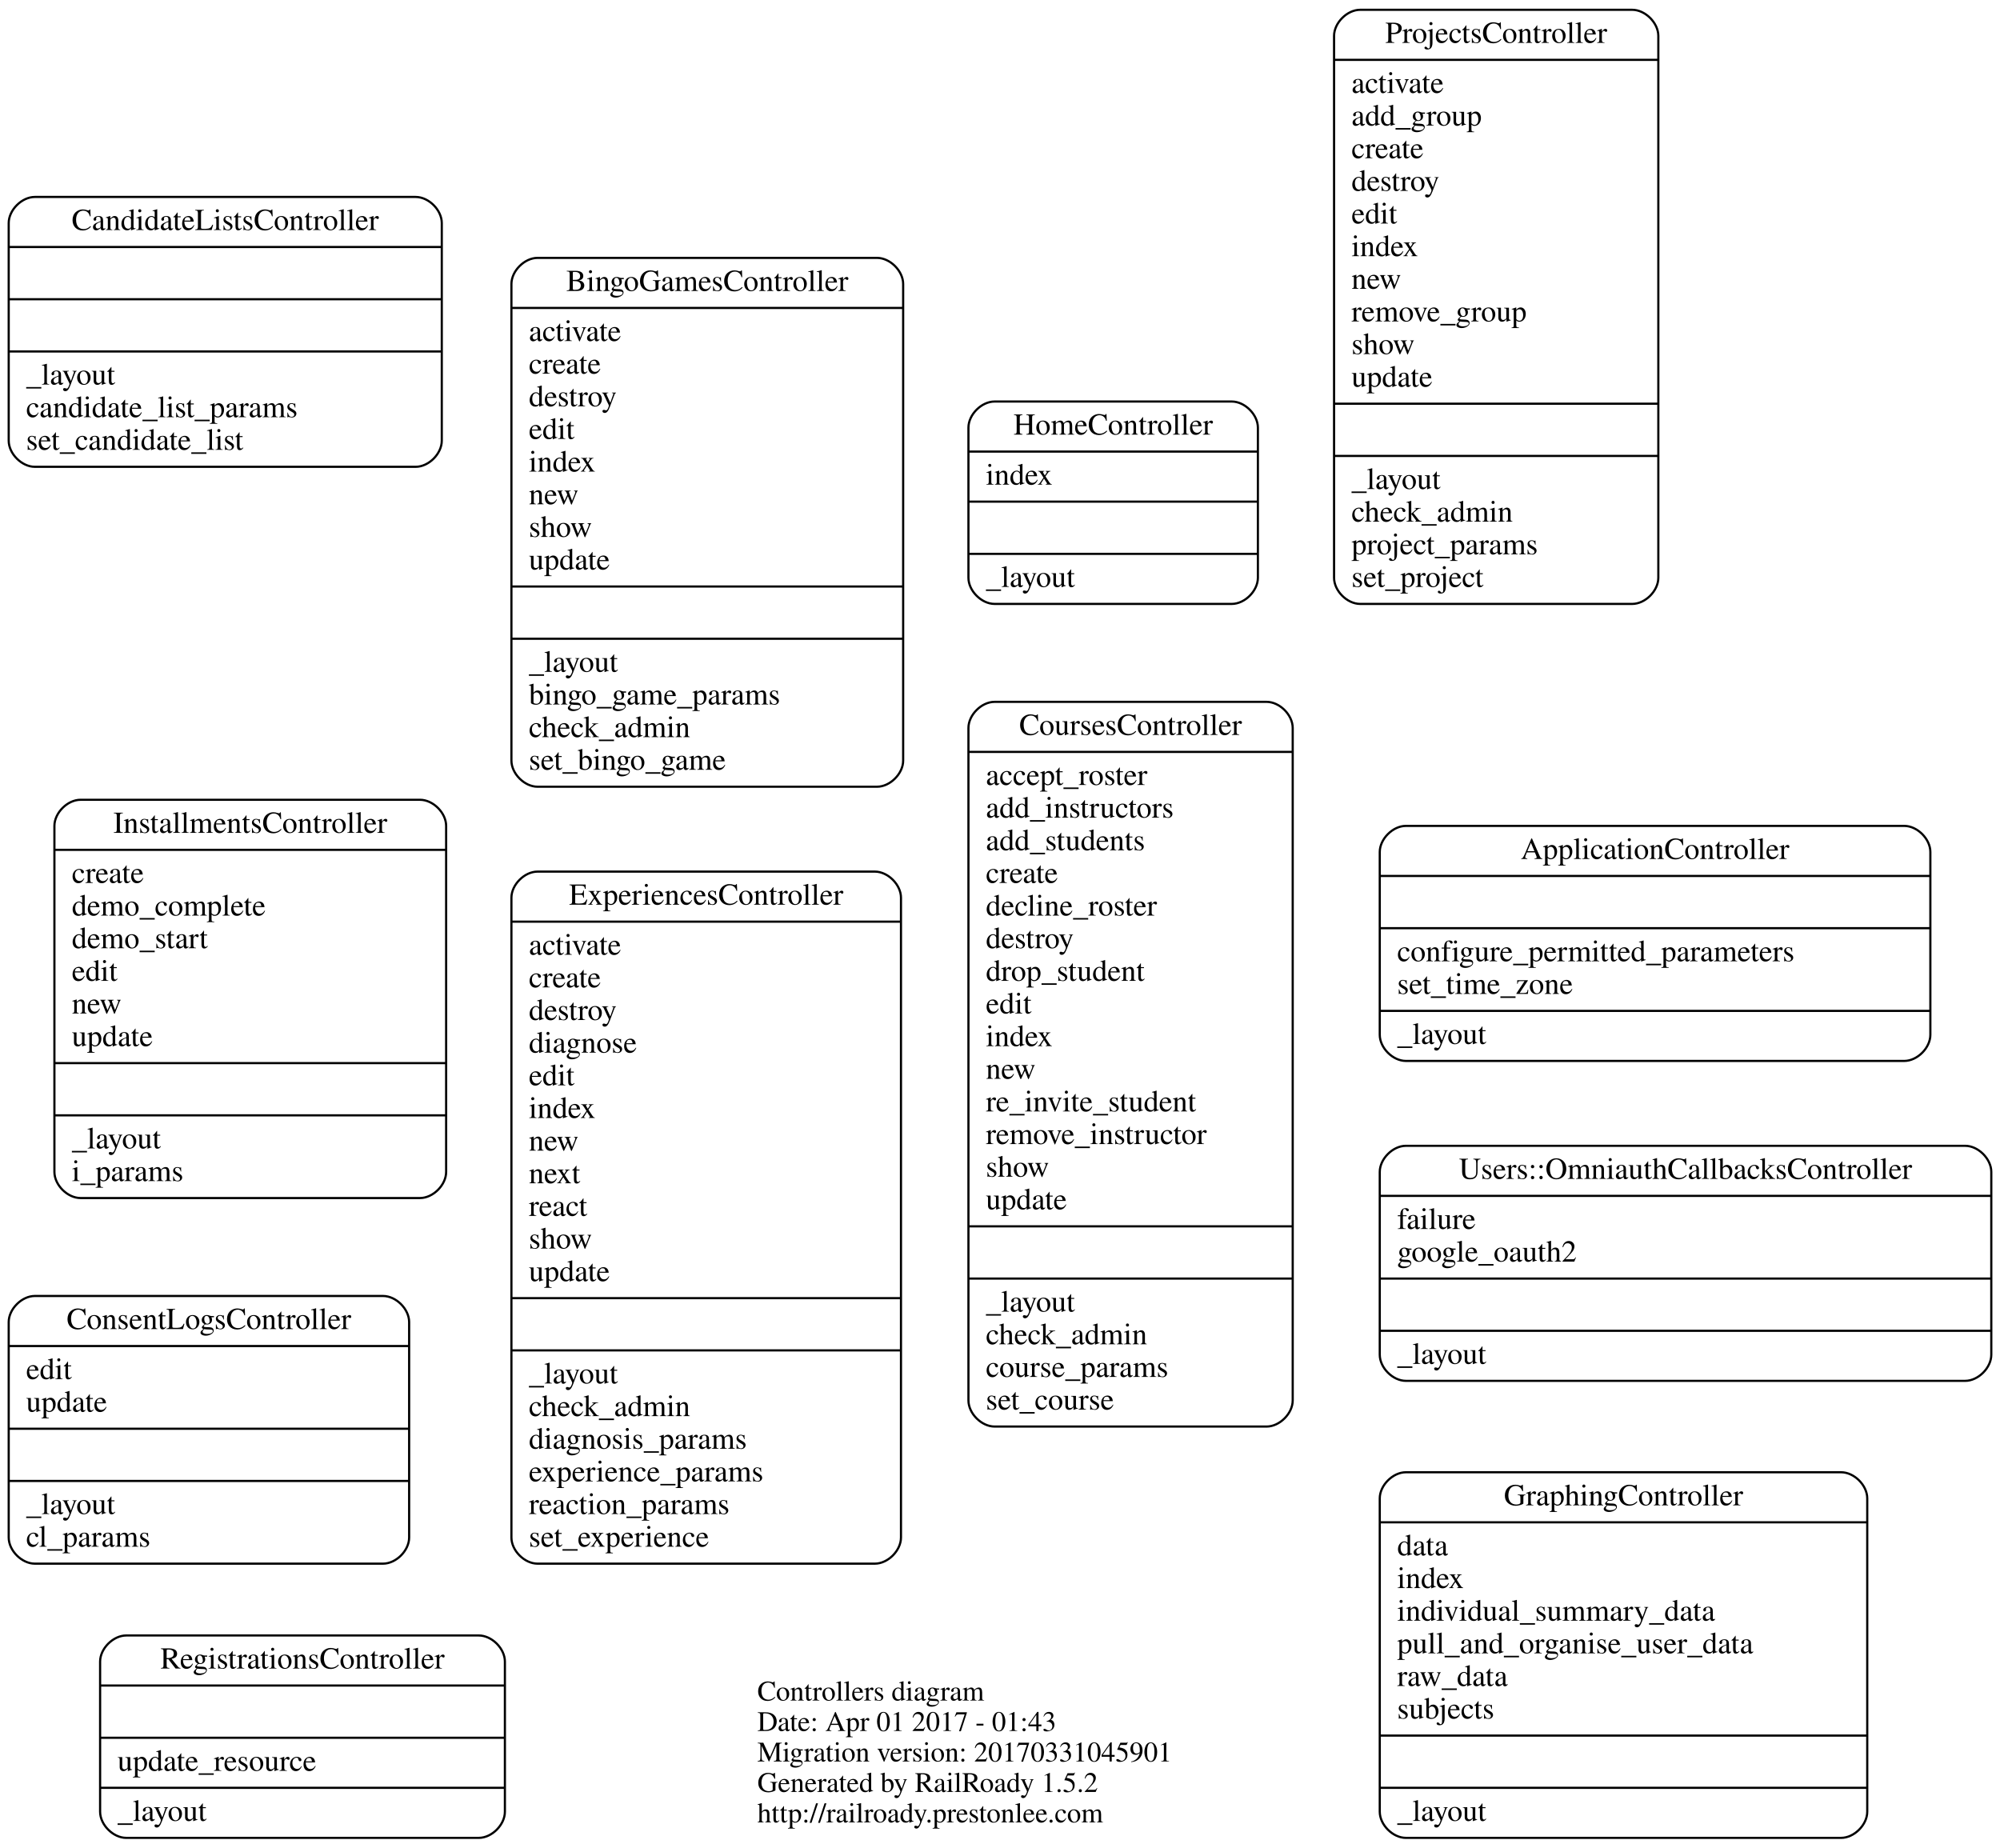
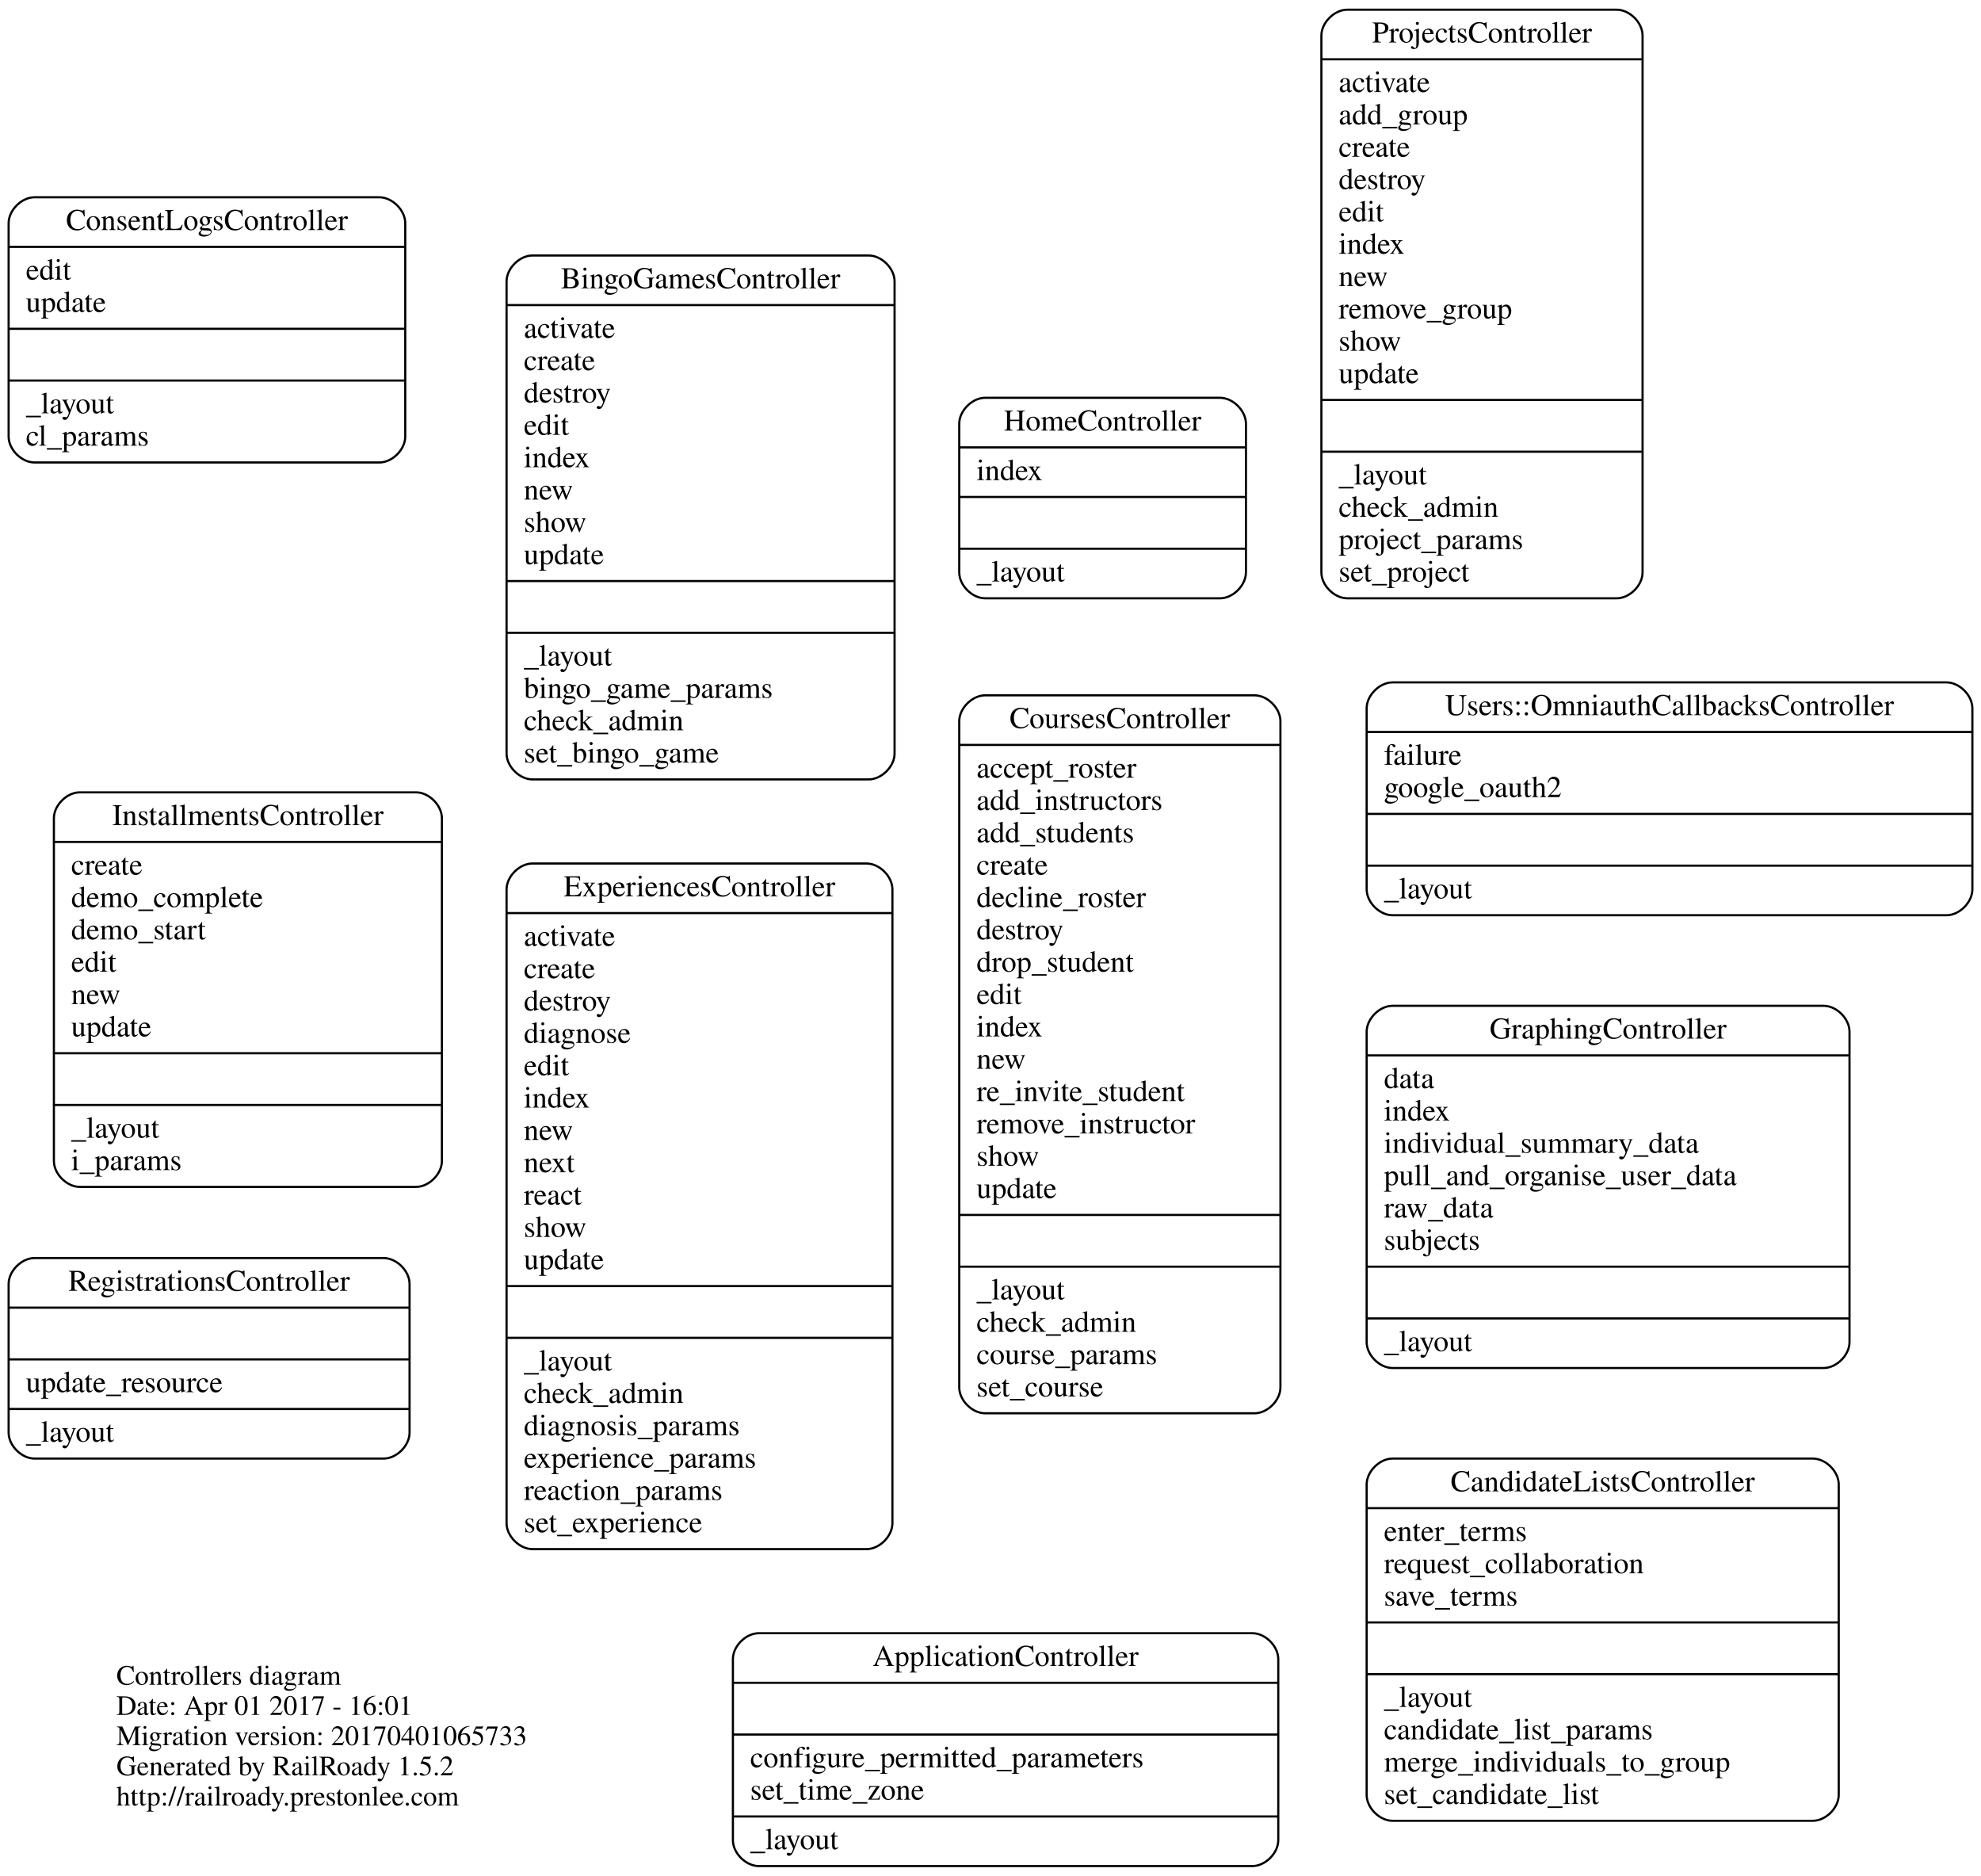
- <svg xmlns="http://www.w3.org/2000/svg" width="919pt" height="849pt" viewBox="0.00 0.00 919.00 849.00">
-   <g id="graph0" class="graph" transform="scale(1 1) rotate(0) translate(4 845)">
-     <polygon fill="none" stroke="none" points="-4,4 -4,-845 915,-845 915,4 -4,4" />
+ <svg xmlns="http://www.w3.org/2000/svg" width="919pt" height="870pt" viewBox="0.00 0.00 919.00 870.00">
+   <g id="graph0" class="graph" transform="scale(1 1) rotate(0) translate(4 866)">
+     <polygon fill="none" stroke="none" points="-4,4 -4,-866 915,-866 915,4 -4,4" />
    <g id="node1" class="node">
-       <text text-anchor="start" x="344" y="-63.6" font-family="Times,serif" font-size="13.00">Controllers diagram</text>
-       <text text-anchor="start" x="344" y="-49.6" font-family="Times,serif" font-size="13.00">Date: Apr 01 2017 - 01:43</text>
-       <text text-anchor="start" x="344" y="-35.6" font-family="Times,serif" font-size="13.00">Migration version: 20170331045901</text>
-       <text text-anchor="start" x="344" y="-21.6" font-family="Times,serif" font-size="13.00">Generated by RailRoady 1.5.2</text>
-       <text text-anchor="start" x="344" y="-7.6" font-family="Times,serif" font-size="13.00">http://railroady.prestonlee.com</text>
+       <text text-anchor="start" x="50" y="-84.6" font-family="Times,serif" font-size="13.00">Controllers diagram</text>
+       <text text-anchor="start" x="50" y="-70.6" font-family="Times,serif" font-size="13.00">Date: Apr 01 2017 - 16:01</text>
+       <text text-anchor="start" x="50" y="-56.6" font-family="Times,serif" font-size="13.00">Migration version: 20170401065733</text>
+       <text text-anchor="start" x="50" y="-42.6" font-family="Times,serif" font-size="13.00">Generated by RailRoady 1.5.2</text>
+       <text text-anchor="start" x="50" y="-28.6" font-family="Times,serif" font-size="13.00">http://railroady.prestonlee.com</text>
    </g>
    <g id="node2" class="node">
-       <path fill="none" stroke="black" d="M642,-357.5C642,-357.5 871,-357.5 871,-357.5 877,-357.5 883,-363.5 883,-369.5 883,-369.5 883,-453.5 883,-453.5 883,-459.5 877,-465.5 871,-465.5 871,-465.5 642,-465.5 642,-465.5 636,-465.5 630,-459.5 630,-453.5 630,-453.5 630,-369.5 630,-369.5 630,-363.5 636,-357.5 642,-357.5" />
-       <text text-anchor="middle" x="756.5" y="-450.3" font-family="Times,serif" font-size="14.00">ApplicationController</text>
-       <polyline fill="none" stroke="black" points="630,-442.5 883,-442.5 " />
-       <polyline fill="none" stroke="black" points="630,-418.5 883,-418.5 " />
-       <text text-anchor="start" x="638" y="-403.3" font-family="Times,serif" font-size="14.00">configure_permitted_parameters</text>
-       <text text-anchor="start" x="638" y="-388.3" font-family="Times,serif" font-size="14.00">set_time_zone</text>
-       <polyline fill="none" stroke="black" points="630,-380.5 883,-380.5 " />
-       <text text-anchor="start" x="638" y="-365.3" font-family="Times,serif" font-size="14.00">_layout</text>
+       <path fill="none" stroke="black" d="M348,-0.5C348,-0.5 577,-0.5 577,-0.5 583,-0.5 589,-6.5 589,-12.5 589,-12.5 589,-96.5 589,-96.5 589,-102.5 583,-108.5 577,-108.5 577,-108.5 348,-108.5 348,-108.5 342,-108.5 336,-102.5 336,-96.5 336,-96.5 336,-12.5 336,-12.5 336,-6.5 342,-0.5 348,-0.5" />
+       <text text-anchor="middle" x="462.5" y="-93.3" font-family="Times,serif" font-size="14.00">ApplicationController</text>
+       <polyline fill="none" stroke="black" points="336,-85.5 589,-85.5 " />
+       <polyline fill="none" stroke="black" points="336,-61.5 589,-61.5 " />
+       <text text-anchor="start" x="344" y="-46.3" font-family="Times,serif" font-size="14.00">configure_permitted_parameters</text>
+       <text text-anchor="start" x="344" y="-31.3" font-family="Times,serif" font-size="14.00">set_time_zone</text>
+       <polyline fill="none" stroke="black" points="336,-23.5 589,-23.5 " />
+       <text text-anchor="start" x="344" y="-8.3" font-family="Times,serif" font-size="14.00">_layout</text>
    </g>
    <g id="node3" class="node">
-       <path fill="none" stroke="black" d="M243,-483.5C243,-483.5 399,-483.5 399,-483.5 405,-483.5 411,-489.5 411,-495.5 411,-495.5 411,-714.5 411,-714.5 411,-720.5 405,-726.5 399,-726.5 399,-726.5 243,-726.5 243,-726.5 237,-726.5 231,-720.5 231,-714.5 231,-714.5 231,-495.5 231,-495.5 231,-489.5 237,-483.5 243,-483.5" />
-       <text text-anchor="middle" x="321" y="-711.3" font-family="Times,serif" font-size="14.00">BingoGamesController</text>
-       <polyline fill="none" stroke="black" points="231,-703.5 411,-703.5 " />
-       <text text-anchor="start" x="239" y="-688.3" font-family="Times,serif" font-size="14.00">activate</text>
-       <text text-anchor="start" x="239" y="-673.3" font-family="Times,serif" font-size="14.00">create</text>
-       <text text-anchor="start" x="239" y="-658.3" font-family="Times,serif" font-size="14.00">destroy</text>
-       <text text-anchor="start" x="239" y="-643.3" font-family="Times,serif" font-size="14.00">edit</text>
-       <text text-anchor="start" x="239" y="-628.3" font-family="Times,serif" font-size="14.00">index</text>
-       <text text-anchor="start" x="239" y="-613.3" font-family="Times,serif" font-size="14.00">new</text>
-       <text text-anchor="start" x="239" y="-598.3" font-family="Times,serif" font-size="14.00">show</text>
-       <text text-anchor="start" x="239" y="-583.3" font-family="Times,serif" font-size="14.00">update</text>
-       <polyline fill="none" stroke="black" points="231,-575.5 411,-575.5 " />
-       <polyline fill="none" stroke="black" points="231,-551.5 411,-551.5 " />
-       <text text-anchor="start" x="239" y="-536.3" font-family="Times,serif" font-size="14.00">_layout</text>
-       <text text-anchor="start" x="239" y="-521.3" font-family="Times,serif" font-size="14.00">bingo_game_params</text>
-       <text text-anchor="start" x="239" y="-506.3" font-family="Times,serif" font-size="14.00">check_admin</text>
-       <text text-anchor="start" x="239" y="-491.3" font-family="Times,serif" font-size="14.00">set_bingo_game</text>
+       <path fill="none" stroke="black" d="M243,-504.5C243,-504.5 399,-504.5 399,-504.5 405,-504.5 411,-510.5 411,-516.5 411,-516.5 411,-735.5 411,-735.5 411,-741.5 405,-747.5 399,-747.5 399,-747.5 243,-747.5 243,-747.5 237,-747.5 231,-741.5 231,-735.5 231,-735.5 231,-516.5 231,-516.5 231,-510.5 237,-504.5 243,-504.5" />
+       <text text-anchor="middle" x="321" y="-732.3" font-family="Times,serif" font-size="14.00">BingoGamesController</text>
+       <polyline fill="none" stroke="black" points="231,-724.5 411,-724.5 " />
+       <text text-anchor="start" x="239" y="-709.3" font-family="Times,serif" font-size="14.00">activate</text>
+       <text text-anchor="start" x="239" y="-694.3" font-family="Times,serif" font-size="14.00">create</text>
+       <text text-anchor="start" x="239" y="-679.3" font-family="Times,serif" font-size="14.00">destroy</text>
+       <text text-anchor="start" x="239" y="-664.3" font-family="Times,serif" font-size="14.00">edit</text>
+       <text text-anchor="start" x="239" y="-649.3" font-family="Times,serif" font-size="14.00">index</text>
+       <text text-anchor="start" x="239" y="-634.3" font-family="Times,serif" font-size="14.00">new</text>
+       <text text-anchor="start" x="239" y="-619.3" font-family="Times,serif" font-size="14.00">show</text>
+       <text text-anchor="start" x="239" y="-604.3" font-family="Times,serif" font-size="14.00">update</text>
+       <polyline fill="none" stroke="black" points="231,-596.5 411,-596.5 " />
+       <polyline fill="none" stroke="black" points="231,-572.5 411,-572.5 " />
+       <text text-anchor="start" x="239" y="-557.3" font-family="Times,serif" font-size="14.00">_layout</text>
+       <text text-anchor="start" x="239" y="-542.3" font-family="Times,serif" font-size="14.00">bingo_game_params</text>
+       <text text-anchor="start" x="239" y="-527.3" font-family="Times,serif" font-size="14.00">check_admin</text>
+       <text text-anchor="start" x="239" y="-512.3" font-family="Times,serif" font-size="14.00">set_bingo_game</text>
    </g>
    <g id="node4" class="node">
-       <path fill="none" stroke="black" d="M12,-630.5C12,-630.5 187,-630.5 187,-630.5 193,-630.5 199,-636.5 199,-642.5 199,-642.5 199,-742.5 199,-742.5 199,-748.5 193,-754.5 187,-754.5 187,-754.5 12,-754.5 12,-754.5 6,-754.5 0,-748.5 0,-742.5 0,-742.5 0,-642.5 0,-642.5 0,-636.5 6,-630.5 12,-630.5" />
-       <text text-anchor="middle" x="99.5" y="-739.3" font-family="Times,serif" font-size="14.00">CandidateListsController</text>
-       <polyline fill="none" stroke="black" points="0,-731.5 199,-731.5 " />
-       <polyline fill="none" stroke="black" points="0,-707.5 199,-707.5 " />
-       <polyline fill="none" stroke="black" points="0,-683.5 199,-683.5 " />
-       <text text-anchor="start" x="8" y="-668.3" font-family="Times,serif" font-size="14.00">_layout</text>
-       <text text-anchor="start" x="8" y="-653.3" font-family="Times,serif" font-size="14.00">candidate_list_params</text>
-       <text text-anchor="start" x="8" y="-638.3" font-family="Times,serif" font-size="14.00">set_candidate_list</text>
+       <path fill="none" stroke="black" d="M642,-21.5C642,-21.5 837,-21.5 837,-21.5 843,-21.5 849,-27.5 849,-33.5 849,-33.5 849,-177.5 849,-177.5 849,-183.5 843,-189.5 837,-189.5 837,-189.5 642,-189.5 642,-189.5 636,-189.5 630,-183.5 630,-177.5 630,-177.5 630,-33.5 630,-33.5 630,-27.5 636,-21.5 642,-21.5" />
+       <text text-anchor="middle" x="739.5" y="-174.3" font-family="Times,serif" font-size="14.00">CandidateListsController</text>
+       <polyline fill="none" stroke="black" points="630,-166.5 849,-166.5 " />
+       <text text-anchor="start" x="638" y="-151.3" font-family="Times,serif" font-size="14.00">enter_terms</text>
+       <text text-anchor="start" x="638" y="-136.3" font-family="Times,serif" font-size="14.00">request_collaboration</text>
+       <text text-anchor="start" x="638" y="-121.3" font-family="Times,serif" font-size="14.00">save_terms</text>
+       <polyline fill="none" stroke="black" points="630,-113.5 849,-113.5 " />
+       <polyline fill="none" stroke="black" points="630,-89.5 849,-89.5 " />
+       <text text-anchor="start" x="638" y="-74.3" font-family="Times,serif" font-size="14.00">_layout</text>
+       <text text-anchor="start" x="638" y="-59.3" font-family="Times,serif" font-size="14.00">candidate_list_params</text>
+       <text text-anchor="start" x="638" y="-44.3" font-family="Times,serif" font-size="14.00">merge_individuals_to_group</text>
+       <text text-anchor="start" x="638" y="-29.3" font-family="Times,serif" font-size="14.00">set_candidate_list</text>
    </g>
    <g id="node5" class="node">
-       <path fill="none" stroke="black" d="M12,-126.5C12,-126.5 172,-126.5 172,-126.5 178,-126.5 184,-132.5 184,-138.5 184,-138.5 184,-237.5 184,-237.5 184,-243.5 178,-249.5 172,-249.5 172,-249.5 12,-249.5 12,-249.5 6,-249.5 0,-243.5 0,-237.5 0,-237.5 0,-138.5 0,-138.5 0,-132.5 6,-126.5 12,-126.5" />
-       <text text-anchor="middle" x="92" y="-234.3" font-family="Times,serif" font-size="14.00">ConsentLogsController</text>
-       <polyline fill="none" stroke="black" points="0,-226.5 184,-226.5 " />
-       <text text-anchor="start" x="8" y="-211.3" font-family="Times,serif" font-size="14.00">edit</text>
-       <text text-anchor="start" x="8" y="-196.3" font-family="Times,serif" font-size="14.00">update</text>
-       <polyline fill="none" stroke="black" points="0,-188.5 184,-188.5 " />
-       <polyline fill="none" stroke="black" points="0,-164.5 184,-164.5 " />
-       <text text-anchor="start" x="8" y="-149.3" font-family="Times,serif" font-size="14.00">_layout</text>
-       <text text-anchor="start" x="8" y="-134.3" font-family="Times,serif" font-size="14.00">cl_params</text>
+       <path fill="none" stroke="black" d="M12,-651.5C12,-651.5 172,-651.5 172,-651.5 178,-651.5 184,-657.5 184,-663.5 184,-663.5 184,-762.5 184,-762.5 184,-768.5 178,-774.5 172,-774.5 172,-774.5 12,-774.5 12,-774.5 6,-774.5 0,-768.5 0,-762.5 0,-762.5 0,-663.5 0,-663.5 0,-657.5 6,-651.5 12,-651.5" />
+       <text text-anchor="middle" x="92" y="-759.3" font-family="Times,serif" font-size="14.00">ConsentLogsController</text>
+       <polyline fill="none" stroke="black" points="0,-751.5 184,-751.5 " />
+       <text text-anchor="start" x="8" y="-736.3" font-family="Times,serif" font-size="14.00">edit</text>
+       <text text-anchor="start" x="8" y="-721.3" font-family="Times,serif" font-size="14.00">update</text>
+       <polyline fill="none" stroke="black" points="0,-713.5 184,-713.5 " />
+       <polyline fill="none" stroke="black" points="0,-689.5 184,-689.5 " />
+       <text text-anchor="start" x="8" y="-674.3" font-family="Times,serif" font-size="14.00">_layout</text>
+       <text text-anchor="start" x="8" y="-659.3" font-family="Times,serif" font-size="14.00">cl_params</text>
    </g>
    <g id="node6" class="node">
-       <path fill="none" stroke="black" d="M453,-189.5C453,-189.5 578,-189.5 578,-189.5 584,-189.5 590,-195.5 590,-201.5 590,-201.5 590,-510.5 590,-510.5 590,-516.5 584,-522.5 578,-522.5 578,-522.5 453,-522.5 453,-522.5 447,-522.5 441,-516.5 441,-510.5 441,-510.5 441,-201.5 441,-201.5 441,-195.5 447,-189.5 453,-189.5" />
-       <text text-anchor="middle" x="515.5" y="-507.3" font-family="Times,serif" font-size="14.00">CoursesController</text>
-       <polyline fill="none" stroke="black" points="441,-499.5 590,-499.5 " />
-       <text text-anchor="start" x="449" y="-484.3" font-family="Times,serif" font-size="14.00">accept_roster</text>
-       <text text-anchor="start" x="449" y="-469.3" font-family="Times,serif" font-size="14.00">add_instructors</text>
-       <text text-anchor="start" x="449" y="-454.3" font-family="Times,serif" font-size="14.00">add_students</text>
-       <text text-anchor="start" x="449" y="-439.3" font-family="Times,serif" font-size="14.00">create</text>
-       <text text-anchor="start" x="449" y="-424.3" font-family="Times,serif" font-size="14.00">decline_roster</text>
-       <text text-anchor="start" x="449" y="-409.3" font-family="Times,serif" font-size="14.00">destroy</text>
-       <text text-anchor="start" x="449" y="-394.3" font-family="Times,serif" font-size="14.00">drop_student</text>
-       <text text-anchor="start" x="449" y="-379.3" font-family="Times,serif" font-size="14.00">edit</text>
-       <text text-anchor="start" x="449" y="-364.3" font-family="Times,serif" font-size="14.00">index</text>
-       <text text-anchor="start" x="449" y="-349.3" font-family="Times,serif" font-size="14.00">new</text>
-       <text text-anchor="start" x="449" y="-334.3" font-family="Times,serif" font-size="14.00">re_invite_student</text>
-       <text text-anchor="start" x="449" y="-319.3" font-family="Times,serif" font-size="14.00">remove_instructor</text>
-       <text text-anchor="start" x="449" y="-304.3" font-family="Times,serif" font-size="14.00">show</text>
-       <text text-anchor="start" x="449" y="-289.3" font-family="Times,serif" font-size="14.00">update</text>
-       <polyline fill="none" stroke="black" points="441,-281.5 590,-281.5 " />
-       <polyline fill="none" stroke="black" points="441,-257.5 590,-257.5 " />
-       <text text-anchor="start" x="449" y="-242.3" font-family="Times,serif" font-size="14.00">_layout</text>
-       <text text-anchor="start" x="449" y="-227.3" font-family="Times,serif" font-size="14.00">check_admin</text>
-       <text text-anchor="start" x="449" y="-212.3" font-family="Times,serif" font-size="14.00">course_params</text>
-       <text text-anchor="start" x="449" y="-197.3" font-family="Times,serif" font-size="14.00">set_course</text>
+       <path fill="none" stroke="black" d="M453,-210.5C453,-210.5 578,-210.5 578,-210.5 584,-210.5 590,-216.5 590,-222.5 590,-222.5 590,-531.5 590,-531.5 590,-537.5 584,-543.5 578,-543.5 578,-543.5 453,-543.5 453,-543.5 447,-543.5 441,-537.5 441,-531.5 441,-531.5 441,-222.5 441,-222.5 441,-216.5 447,-210.5 453,-210.5" />
+       <text text-anchor="middle" x="515.5" y="-528.3" font-family="Times,serif" font-size="14.00">CoursesController</text>
+       <polyline fill="none" stroke="black" points="441,-520.5 590,-520.5 " />
+       <text text-anchor="start" x="449" y="-505.3" font-family="Times,serif" font-size="14.00">accept_roster</text>
+       <text text-anchor="start" x="449" y="-490.3" font-family="Times,serif" font-size="14.00">add_instructors</text>
+       <text text-anchor="start" x="449" y="-475.3" font-family="Times,serif" font-size="14.00">add_students</text>
+       <text text-anchor="start" x="449" y="-460.3" font-family="Times,serif" font-size="14.00">create</text>
+       <text text-anchor="start" x="449" y="-445.3" font-family="Times,serif" font-size="14.00">decline_roster</text>
+       <text text-anchor="start" x="449" y="-430.3" font-family="Times,serif" font-size="14.00">destroy</text>
+       <text text-anchor="start" x="449" y="-415.3" font-family="Times,serif" font-size="14.00">drop_student</text>
+       <text text-anchor="start" x="449" y="-400.3" font-family="Times,serif" font-size="14.00">edit</text>
+       <text text-anchor="start" x="449" y="-385.3" font-family="Times,serif" font-size="14.00">index</text>
+       <text text-anchor="start" x="449" y="-370.3" font-family="Times,serif" font-size="14.00">new</text>
+       <text text-anchor="start" x="449" y="-355.3" font-family="Times,serif" font-size="14.00">re_invite_student</text>
+       <text text-anchor="start" x="449" y="-340.3" font-family="Times,serif" font-size="14.00">remove_instructor</text>
+       <text text-anchor="start" x="449" y="-325.3" font-family="Times,serif" font-size="14.00">show</text>
+       <text text-anchor="start" x="449" y="-310.3" font-family="Times,serif" font-size="14.00">update</text>
+       <polyline fill="none" stroke="black" points="441,-302.5 590,-302.5 " />
+       <polyline fill="none" stroke="black" points="441,-278.5 590,-278.5 " />
+       <text text-anchor="start" x="449" y="-263.3" font-family="Times,serif" font-size="14.00">_layout</text>
+       <text text-anchor="start" x="449" y="-248.3" font-family="Times,serif" font-size="14.00">check_admin</text>
+       <text text-anchor="start" x="449" y="-233.3" font-family="Times,serif" font-size="14.00">course_params</text>
+       <text text-anchor="start" x="449" y="-218.3" font-family="Times,serif" font-size="14.00">set_course</text>
    </g>
    <g id="node7" class="node">
-       <path fill="none" stroke="black" d="M243,-126.5C243,-126.5 398,-126.5 398,-126.5 404,-126.5 410,-132.5 410,-138.5 410,-138.5 410,-432.5 410,-432.5 410,-438.5 404,-444.5 398,-444.5 398,-444.5 243,-444.5 243,-444.5 237,-444.5 231,-438.5 231,-432.5 231,-432.5 231,-138.5 231,-138.5 231,-132.5 237,-126.5 243,-126.5" />
-       <text text-anchor="middle" x="320.5" y="-429.3" font-family="Times,serif" font-size="14.00">ExperiencesController</text>
-       <polyline fill="none" stroke="black" points="231,-421.5 410,-421.5 " />
-       <text text-anchor="start" x="239" y="-406.3" font-family="Times,serif" font-size="14.00">activate</text>
-       <text text-anchor="start" x="239" y="-391.3" font-family="Times,serif" font-size="14.00">create</text>
-       <text text-anchor="start" x="239" y="-376.3" font-family="Times,serif" font-size="14.00">destroy</text>
-       <text text-anchor="start" x="239" y="-361.3" font-family="Times,serif" font-size="14.00">diagnose</text>
-       <text text-anchor="start" x="239" y="-346.3" font-family="Times,serif" font-size="14.00">edit</text>
-       <text text-anchor="start" x="239" y="-331.3" font-family="Times,serif" font-size="14.00">index</text>
-       <text text-anchor="start" x="239" y="-316.3" font-family="Times,serif" font-size="14.00">new</text>
-       <text text-anchor="start" x="239" y="-301.3" font-family="Times,serif" font-size="14.00">next</text>
-       <text text-anchor="start" x="239" y="-286.3" font-family="Times,serif" font-size="14.00">react</text>
-       <text text-anchor="start" x="239" y="-271.3" font-family="Times,serif" font-size="14.00">show</text>
-       <text text-anchor="start" x="239" y="-256.3" font-family="Times,serif" font-size="14.00">update</text>
-       <polyline fill="none" stroke="black" points="231,-248.5 410,-248.5 " />
-       <polyline fill="none" stroke="black" points="231,-224.5 410,-224.5 " />
-       <text text-anchor="start" x="239" y="-209.3" font-family="Times,serif" font-size="14.00">_layout</text>
-       <text text-anchor="start" x="239" y="-194.3" font-family="Times,serif" font-size="14.00">check_admin</text>
-       <text text-anchor="start" x="239" y="-179.3" font-family="Times,serif" font-size="14.00">diagnosis_params</text>
-       <text text-anchor="start" x="239" y="-164.3" font-family="Times,serif" font-size="14.00">experience_params</text>
-       <text text-anchor="start" x="239" y="-149.3" font-family="Times,serif" font-size="14.00">reaction_params</text>
-       <text text-anchor="start" x="239" y="-134.3" font-family="Times,serif" font-size="14.00">set_experience</text>
+       <path fill="none" stroke="black" d="M243,-147.5C243,-147.5 398,-147.5 398,-147.5 404,-147.5 410,-153.5 410,-159.5 410,-159.5 410,-453.5 410,-453.5 410,-459.5 404,-465.5 398,-465.5 398,-465.5 243,-465.5 243,-465.5 237,-465.5 231,-459.5 231,-453.5 231,-453.5 231,-159.5 231,-159.5 231,-153.5 237,-147.5 243,-147.5" />
+       <text text-anchor="middle" x="320.5" y="-450.3" font-family="Times,serif" font-size="14.00">ExperiencesController</text>
+       <polyline fill="none" stroke="black" points="231,-442.5 410,-442.5 " />
+       <text text-anchor="start" x="239" y="-427.3" font-family="Times,serif" font-size="14.00">activate</text>
+       <text text-anchor="start" x="239" y="-412.3" font-family="Times,serif" font-size="14.00">create</text>
+       <text text-anchor="start" x="239" y="-397.3" font-family="Times,serif" font-size="14.00">destroy</text>
+       <text text-anchor="start" x="239" y="-382.3" font-family="Times,serif" font-size="14.00">diagnose</text>
+       <text text-anchor="start" x="239" y="-367.3" font-family="Times,serif" font-size="14.00">edit</text>
+       <text text-anchor="start" x="239" y="-352.3" font-family="Times,serif" font-size="14.00">index</text>
+       <text text-anchor="start" x="239" y="-337.3" font-family="Times,serif" font-size="14.00">new</text>
+       <text text-anchor="start" x="239" y="-322.3" font-family="Times,serif" font-size="14.00">next</text>
+       <text text-anchor="start" x="239" y="-307.3" font-family="Times,serif" font-size="14.00">react</text>
+       <text text-anchor="start" x="239" y="-292.3" font-family="Times,serif" font-size="14.00">show</text>
+       <text text-anchor="start" x="239" y="-277.3" font-family="Times,serif" font-size="14.00">update</text>
+       <polyline fill="none" stroke="black" points="231,-269.5 410,-269.5 " />
+       <polyline fill="none" stroke="black" points="231,-245.5 410,-245.5 " />
+       <text text-anchor="start" x="239" y="-230.3" font-family="Times,serif" font-size="14.00">_layout</text>
+       <text text-anchor="start" x="239" y="-215.3" font-family="Times,serif" font-size="14.00">check_admin</text>
+       <text text-anchor="start" x="239" y="-200.3" font-family="Times,serif" font-size="14.00">diagnosis_params</text>
+       <text text-anchor="start" x="239" y="-185.3" font-family="Times,serif" font-size="14.00">experience_params</text>
+       <text text-anchor="start" x="239" y="-170.3" font-family="Times,serif" font-size="14.00">reaction_params</text>
+       <text text-anchor="start" x="239" y="-155.3" font-family="Times,serif" font-size="14.00">set_experience</text>
    </g>
    <g id="node8" class="node">
-       <path fill="none" stroke="black" d="M642,-0.5C642,-0.5 842,-0.5 842,-0.5 848,-0.5 854,-6.5 854,-12.5 854,-12.5 854,-156.5 854,-156.5 854,-162.5 848,-168.5 842,-168.5 842,-168.5 642,-168.5 642,-168.5 636,-168.5 630,-162.5 630,-156.5 630,-156.5 630,-12.5 630,-12.5 630,-6.5 636,-0.5 642,-0.5" />
-       <text text-anchor="middle" x="742" y="-153.3" font-family="Times,serif" font-size="14.00">GraphingController</text>
-       <polyline fill="none" stroke="black" points="630,-145.5 854,-145.5 " />
-       <text text-anchor="start" x="638" y="-130.3" font-family="Times,serif" font-size="14.00">data</text>
-       <text text-anchor="start" x="638" y="-115.3" font-family="Times,serif" font-size="14.00">index</text>
-       <text text-anchor="start" x="638" y="-100.3" font-family="Times,serif" font-size="14.00">individual_summary_data</text>
-       <text text-anchor="start" x="638" y="-85.3" font-family="Times,serif" font-size="14.00">pull_and_organise_user_data</text>
-       <text text-anchor="start" x="638" y="-70.3" font-family="Times,serif" font-size="14.00">raw_data</text>
-       <text text-anchor="start" x="638" y="-55.3" font-family="Times,serif" font-size="14.00">subjects</text>
-       <polyline fill="none" stroke="black" points="630,-47.5 854,-47.5 " />
-       <polyline fill="none" stroke="black" points="630,-23.5 854,-23.5 " />
-       <text text-anchor="start" x="638" y="-8.3" font-family="Times,serif" font-size="14.00">_layout</text>
+       <path fill="none" stroke="black" d="M642,-231.5C642,-231.5 842,-231.5 842,-231.5 848,-231.5 854,-237.5 854,-243.5 854,-243.5 854,-387.5 854,-387.5 854,-393.5 848,-399.5 842,-399.5 842,-399.5 642,-399.5 642,-399.5 636,-399.5 630,-393.5 630,-387.5 630,-387.5 630,-243.5 630,-243.5 630,-237.5 636,-231.5 642,-231.5" />
+       <text text-anchor="middle" x="742" y="-384.3" font-family="Times,serif" font-size="14.00">GraphingController</text>
+       <polyline fill="none" stroke="black" points="630,-376.5 854,-376.5 " />
+       <text text-anchor="start" x="638" y="-361.3" font-family="Times,serif" font-size="14.00">data</text>
+       <text text-anchor="start" x="638" y="-346.3" font-family="Times,serif" font-size="14.00">index</text>
+       <text text-anchor="start" x="638" y="-331.3" font-family="Times,serif" font-size="14.00">individual_summary_data</text>
+       <text text-anchor="start" x="638" y="-316.3" font-family="Times,serif" font-size="14.00">pull_and_organise_user_data</text>
+       <text text-anchor="start" x="638" y="-301.3" font-family="Times,serif" font-size="14.00">raw_data</text>
+       <text text-anchor="start" x="638" y="-286.3" font-family="Times,serif" font-size="14.00">subjects</text>
+       <polyline fill="none" stroke="black" points="630,-278.5 854,-278.5 " />
+       <polyline fill="none" stroke="black" points="630,-254.5 854,-254.5 " />
+       <text text-anchor="start" x="638" y="-239.3" font-family="Times,serif" font-size="14.00">_layout</text>
    </g>
    <g id="node9" class="node">
-       <path fill="none" stroke="black" d="M453,-567.5C453,-567.5 562,-567.5 562,-567.5 568,-567.5 574,-573.5 574,-579.5 574,-579.5 574,-648.5 574,-648.5 574,-654.5 568,-660.5 562,-660.5 562,-660.5 453,-660.5 453,-660.5 447,-660.5 441,-654.5 441,-648.5 441,-648.5 441,-579.5 441,-579.5 441,-573.5 447,-567.5 453,-567.5" />
-       <text text-anchor="middle" x="507.5" y="-645.3" font-family="Times,serif" font-size="14.00">HomeController</text>
-       <polyline fill="none" stroke="black" points="441,-637.5 574,-637.5 " />
-       <text text-anchor="start" x="449" y="-622.3" font-family="Times,serif" font-size="14.00">index</text>
-       <polyline fill="none" stroke="black" points="441,-614.5 574,-614.5 " />
-       <polyline fill="none" stroke="black" points="441,-590.5 574,-590.5 " />
-       <text text-anchor="start" x="449" y="-575.3" font-family="Times,serif" font-size="14.00">_layout</text>
+       <path fill="none" stroke="black" d="M453,-588.5C453,-588.5 562,-588.5 562,-588.5 568,-588.5 574,-594.5 574,-600.5 574,-600.5 574,-669.5 574,-669.5 574,-675.5 568,-681.5 562,-681.5 562,-681.5 453,-681.5 453,-681.5 447,-681.5 441,-675.5 441,-669.5 441,-669.5 441,-600.5 441,-600.5 441,-594.5 447,-588.5 453,-588.5" />
+       <text text-anchor="middle" x="507.5" y="-666.3" font-family="Times,serif" font-size="14.00">HomeController</text>
+       <polyline fill="none" stroke="black" points="441,-658.5 574,-658.5 " />
+       <text text-anchor="start" x="449" y="-643.3" font-family="Times,serif" font-size="14.00">index</text>
+       <polyline fill="none" stroke="black" points="441,-635.5 574,-635.5 " />
+       <polyline fill="none" stroke="black" points="441,-611.5 574,-611.5 " />
+       <text text-anchor="start" x="449" y="-596.3" font-family="Times,serif" font-size="14.00">_layout</text>
    </g>
    <g id="node10" class="node">
-       <path fill="none" stroke="black" d="M33,-294.5C33,-294.5 189,-294.5 189,-294.5 195,-294.5 201,-300.5 201,-306.5 201,-306.5 201,-465.5 201,-465.5 201,-471.5 195,-477.5 189,-477.5 189,-477.5 33,-477.5 33,-477.5 27,-477.5 21,-471.5 21,-465.5 21,-465.5 21,-306.5 21,-306.5 21,-300.5 27,-294.5 33,-294.5" />
-       <text text-anchor="middle" x="111" y="-462.3" font-family="Times,serif" font-size="14.00">InstallmentsController</text>
-       <polyline fill="none" stroke="black" points="21,-454.5 201,-454.5 " />
-       <text text-anchor="start" x="29" y="-439.3" font-family="Times,serif" font-size="14.00">create</text>
-       <text text-anchor="start" x="29" y="-424.3" font-family="Times,serif" font-size="14.00">demo_complete</text>
-       <text text-anchor="start" x="29" y="-409.3" font-family="Times,serif" font-size="14.00">demo_start</text>
-       <text text-anchor="start" x="29" y="-394.3" font-family="Times,serif" font-size="14.00">edit</text>
-       <text text-anchor="start" x="29" y="-379.3" font-family="Times,serif" font-size="14.00">new</text>
-       <text text-anchor="start" x="29" y="-364.3" font-family="Times,serif" font-size="14.00">update</text>
-       <polyline fill="none" stroke="black" points="21,-356.5 201,-356.5 " />
-       <polyline fill="none" stroke="black" points="21,-332.5 201,-332.5 " />
-       <text text-anchor="start" x="29" y="-317.3" font-family="Times,serif" font-size="14.00">_layout</text>
-       <text text-anchor="start" x="29" y="-302.3" font-family="Times,serif" font-size="14.00">i_params</text>
+       <path fill="none" stroke="black" d="M33,-315.5C33,-315.5 189,-315.5 189,-315.5 195,-315.5 201,-321.5 201,-327.5 201,-327.5 201,-486.5 201,-486.5 201,-492.5 195,-498.5 189,-498.5 189,-498.5 33,-498.5 33,-498.5 27,-498.5 21,-492.5 21,-486.5 21,-486.5 21,-327.5 21,-327.5 21,-321.5 27,-315.5 33,-315.5" />
+       <text text-anchor="middle" x="111" y="-483.3" font-family="Times,serif" font-size="14.00">InstallmentsController</text>
+       <polyline fill="none" stroke="black" points="21,-475.5 201,-475.5 " />
+       <text text-anchor="start" x="29" y="-460.3" font-family="Times,serif" font-size="14.00">create</text>
+       <text text-anchor="start" x="29" y="-445.3" font-family="Times,serif" font-size="14.00">demo_complete</text>
+       <text text-anchor="start" x="29" y="-430.3" font-family="Times,serif" font-size="14.00">demo_start</text>
+       <text text-anchor="start" x="29" y="-415.3" font-family="Times,serif" font-size="14.00">edit</text>
+       <text text-anchor="start" x="29" y="-400.3" font-family="Times,serif" font-size="14.00">new</text>
+       <text text-anchor="start" x="29" y="-385.3" font-family="Times,serif" font-size="14.00">update</text>
+       <polyline fill="none" stroke="black" points="21,-377.5 201,-377.5 " />
+       <polyline fill="none" stroke="black" points="21,-353.5 201,-353.5 " />
+       <text text-anchor="start" x="29" y="-338.3" font-family="Times,serif" font-size="14.00">_layout</text>
+       <text text-anchor="start" x="29" y="-323.3" font-family="Times,serif" font-size="14.00">i_params</text>
    </g>
    <g id="node11" class="node">
-       <path fill="none" stroke="black" d="M621,-567.5C621,-567.5 746,-567.5 746,-567.5 752,-567.5 758,-573.5 758,-579.5 758,-579.5 758,-828.5 758,-828.5 758,-834.5 752,-840.5 746,-840.5 746,-840.5 621,-840.5 621,-840.5 615,-840.5 609,-834.5 609,-828.5 609,-828.5 609,-579.5 609,-579.5 609,-573.5 615,-567.5 621,-567.5" />
-       <text text-anchor="middle" x="683.5" y="-825.3" font-family="Times,serif" font-size="14.00">ProjectsController</text>
-       <polyline fill="none" stroke="black" points="609,-817.5 758,-817.5 " />
-       <text text-anchor="start" x="617" y="-802.3" font-family="Times,serif" font-size="14.00">activate</text>
-       <text text-anchor="start" x="617" y="-787.3" font-family="Times,serif" font-size="14.00">add_group</text>
-       <text text-anchor="start" x="617" y="-772.3" font-family="Times,serif" font-size="14.00">create</text>
-       <text text-anchor="start" x="617" y="-757.3" font-family="Times,serif" font-size="14.00">destroy</text>
-       <text text-anchor="start" x="617" y="-742.3" font-family="Times,serif" font-size="14.00">edit</text>
-       <text text-anchor="start" x="617" y="-727.3" font-family="Times,serif" font-size="14.00">index</text>
-       <text text-anchor="start" x="617" y="-712.3" font-family="Times,serif" font-size="14.00">new</text>
-       <text text-anchor="start" x="617" y="-697.3" font-family="Times,serif" font-size="14.00">remove_group</text>
-       <text text-anchor="start" x="617" y="-682.3" font-family="Times,serif" font-size="14.00">show</text>
-       <text text-anchor="start" x="617" y="-667.3" font-family="Times,serif" font-size="14.00">update</text>
-       <polyline fill="none" stroke="black" points="609,-659.5 758,-659.5 " />
-       <polyline fill="none" stroke="black" points="609,-635.5 758,-635.5 " />
-       <text text-anchor="start" x="617" y="-620.3" font-family="Times,serif" font-size="14.00">_layout</text>
-       <text text-anchor="start" x="617" y="-605.3" font-family="Times,serif" font-size="14.00">check_admin</text>
-       <text text-anchor="start" x="617" y="-590.3" font-family="Times,serif" font-size="14.00">project_params</text>
-       <text text-anchor="start" x="617" y="-575.3" font-family="Times,serif" font-size="14.00">set_project</text>
+       <path fill="none" stroke="black" d="M621,-588.5C621,-588.5 746,-588.5 746,-588.5 752,-588.5 758,-594.5 758,-600.5 758,-600.5 758,-849.5 758,-849.5 758,-855.5 752,-861.5 746,-861.5 746,-861.5 621,-861.5 621,-861.5 615,-861.5 609,-855.5 609,-849.5 609,-849.5 609,-600.5 609,-600.5 609,-594.5 615,-588.5 621,-588.5" />
+       <text text-anchor="middle" x="683.5" y="-846.3" font-family="Times,serif" font-size="14.00">ProjectsController</text>
+       <polyline fill="none" stroke="black" points="609,-838.5 758,-838.5 " />
+       <text text-anchor="start" x="617" y="-823.3" font-family="Times,serif" font-size="14.00">activate</text>
+       <text text-anchor="start" x="617" y="-808.3" font-family="Times,serif" font-size="14.00">add_group</text>
+       <text text-anchor="start" x="617" y="-793.3" font-family="Times,serif" font-size="14.00">create</text>
+       <text text-anchor="start" x="617" y="-778.3" font-family="Times,serif" font-size="14.00">destroy</text>
+       <text text-anchor="start" x="617" y="-763.3" font-family="Times,serif" font-size="14.00">edit</text>
+       <text text-anchor="start" x="617" y="-748.3" font-family="Times,serif" font-size="14.00">index</text>
+       <text text-anchor="start" x="617" y="-733.3" font-family="Times,serif" font-size="14.00">new</text>
+       <text text-anchor="start" x="617" y="-718.3" font-family="Times,serif" font-size="14.00">remove_group</text>
+       <text text-anchor="start" x="617" y="-703.3" font-family="Times,serif" font-size="14.00">show</text>
+       <text text-anchor="start" x="617" y="-688.3" font-family="Times,serif" font-size="14.00">update</text>
+       <polyline fill="none" stroke="black" points="609,-680.5 758,-680.5 " />
+       <polyline fill="none" stroke="black" points="609,-656.5 758,-656.5 " />
+       <text text-anchor="start" x="617" y="-641.3" font-family="Times,serif" font-size="14.00">_layout</text>
+       <text text-anchor="start" x="617" y="-626.3" font-family="Times,serif" font-size="14.00">check_admin</text>
+       <text text-anchor="start" x="617" y="-611.3" font-family="Times,serif" font-size="14.00">project_params</text>
+       <text text-anchor="start" x="617" y="-596.3" font-family="Times,serif" font-size="14.00">set_project</text>
    </g>
    <g id="node12" class="node">
-       <path fill="none" stroke="black" d="M54,-0.5C54,-0.5 216,-0.5 216,-0.5 222,-0.5 228,-6.5 228,-12.5 228,-12.5 228,-81.5 228,-81.5 228,-87.5 222,-93.5 216,-93.5 216,-93.5 54,-93.5 54,-93.5 48,-93.5 42,-87.5 42,-81.5 42,-81.5 42,-12.5 42,-12.5 42,-6.5 48,-0.5 54,-0.5" />
-       <text text-anchor="middle" x="135" y="-78.3" font-family="Times,serif" font-size="14.00">RegistrationsController</text>
-       <polyline fill="none" stroke="black" points="42,-70.5 228,-70.5 " />
-       <polyline fill="none" stroke="black" points="42,-46.5 228,-46.5 " />
-       <text text-anchor="start" x="50" y="-31.3" font-family="Times,serif" font-size="14.00">update_resource</text>
-       <polyline fill="none" stroke="black" points="42,-23.5 228,-23.5 " />
-       <text text-anchor="start" x="50" y="-8.3" font-family="Times,serif" font-size="14.00">_layout</text>
+       <path fill="none" stroke="black" d="M12,-189.5C12,-189.5 174,-189.5 174,-189.5 180,-189.5 186,-195.5 186,-201.5 186,-201.5 186,-270.5 186,-270.5 186,-276.5 180,-282.5 174,-282.5 174,-282.5 12,-282.5 12,-282.5 6,-282.5 -2.84217e-14,-276.5 -2.84217e-14,-270.5 -2.84217e-14,-270.5 -2.84217e-14,-201.5 -2.84217e-14,-201.5 -2.84217e-14,-195.5 6,-189.5 12,-189.5" />
+       <text text-anchor="middle" x="93" y="-267.3" font-family="Times,serif" font-size="14.00">RegistrationsController</text>
+       <polyline fill="none" stroke="black" points="-2.84217e-14,-259.5 186,-259.5 " />
+       <polyline fill="none" stroke="black" points="-2.84217e-14,-235.5 186,-235.5 " />
+       <text text-anchor="start" x="8" y="-220.3" font-family="Times,serif" font-size="14.00">update_resource</text>
+       <polyline fill="none" stroke="black" points="-2.84217e-14,-212.5 186,-212.5 " />
+       <text text-anchor="start" x="8" y="-197.3" font-family="Times,serif" font-size="14.00">_layout</text>
    </g>
    <g id="node13" class="node">
-       <path fill="none" stroke="black" d="M642,-210.5C642,-210.5 899,-210.5 899,-210.5 905,-210.5 911,-216.5 911,-222.5 911,-222.5 911,-306.5 911,-306.5 911,-312.5 905,-318.5 899,-318.5 899,-318.5 642,-318.5 642,-318.5 636,-318.5 630,-312.5 630,-306.5 630,-306.5 630,-222.5 630,-222.5 630,-216.5 636,-210.5 642,-210.5" />
-       <text text-anchor="middle" x="770.5" y="-303.3" font-family="Times,serif" font-size="14.00">Users::OmniauthCallbacksController</text>
-       <polyline fill="none" stroke="black" points="630,-295.5 911,-295.5 " />
-       <text text-anchor="start" x="638" y="-280.3" font-family="Times,serif" font-size="14.00">failure</text>
-       <text text-anchor="start" x="638" y="-265.3" font-family="Times,serif" font-size="14.00">google_oauth2</text>
-       <polyline fill="none" stroke="black" points="630,-257.5 911,-257.5 " />
-       <polyline fill="none" stroke="black" points="630,-233.5 911,-233.5 " />
-       <text text-anchor="start" x="638" y="-218.3" font-family="Times,serif" font-size="14.00">_layout</text>
+       <path fill="none" stroke="black" d="M642,-441.5C642,-441.5 899,-441.5 899,-441.5 905,-441.5 911,-447.5 911,-453.5 911,-453.5 911,-537.5 911,-537.5 911,-543.5 905,-549.5 899,-549.5 899,-549.5 642,-549.5 642,-549.5 636,-549.5 630,-543.5 630,-537.5 630,-537.5 630,-453.5 630,-453.5 630,-447.5 636,-441.5 642,-441.5" />
+       <text text-anchor="middle" x="770.5" y="-534.3" font-family="Times,serif" font-size="14.00">Users::OmniauthCallbacksController</text>
+       <polyline fill="none" stroke="black" points="630,-526.5 911,-526.5 " />
+       <text text-anchor="start" x="638" y="-511.3" font-family="Times,serif" font-size="14.00">failure</text>
+       <text text-anchor="start" x="638" y="-496.3" font-family="Times,serif" font-size="14.00">google_oauth2</text>
+       <polyline fill="none" stroke="black" points="630,-488.5 911,-488.5 " />
+       <polyline fill="none" stroke="black" points="630,-464.5 911,-464.5 " />
+       <text text-anchor="start" x="638" y="-449.3" font-family="Times,serif" font-size="14.00">_layout</text>
    </g>
  </g>
</svg>
